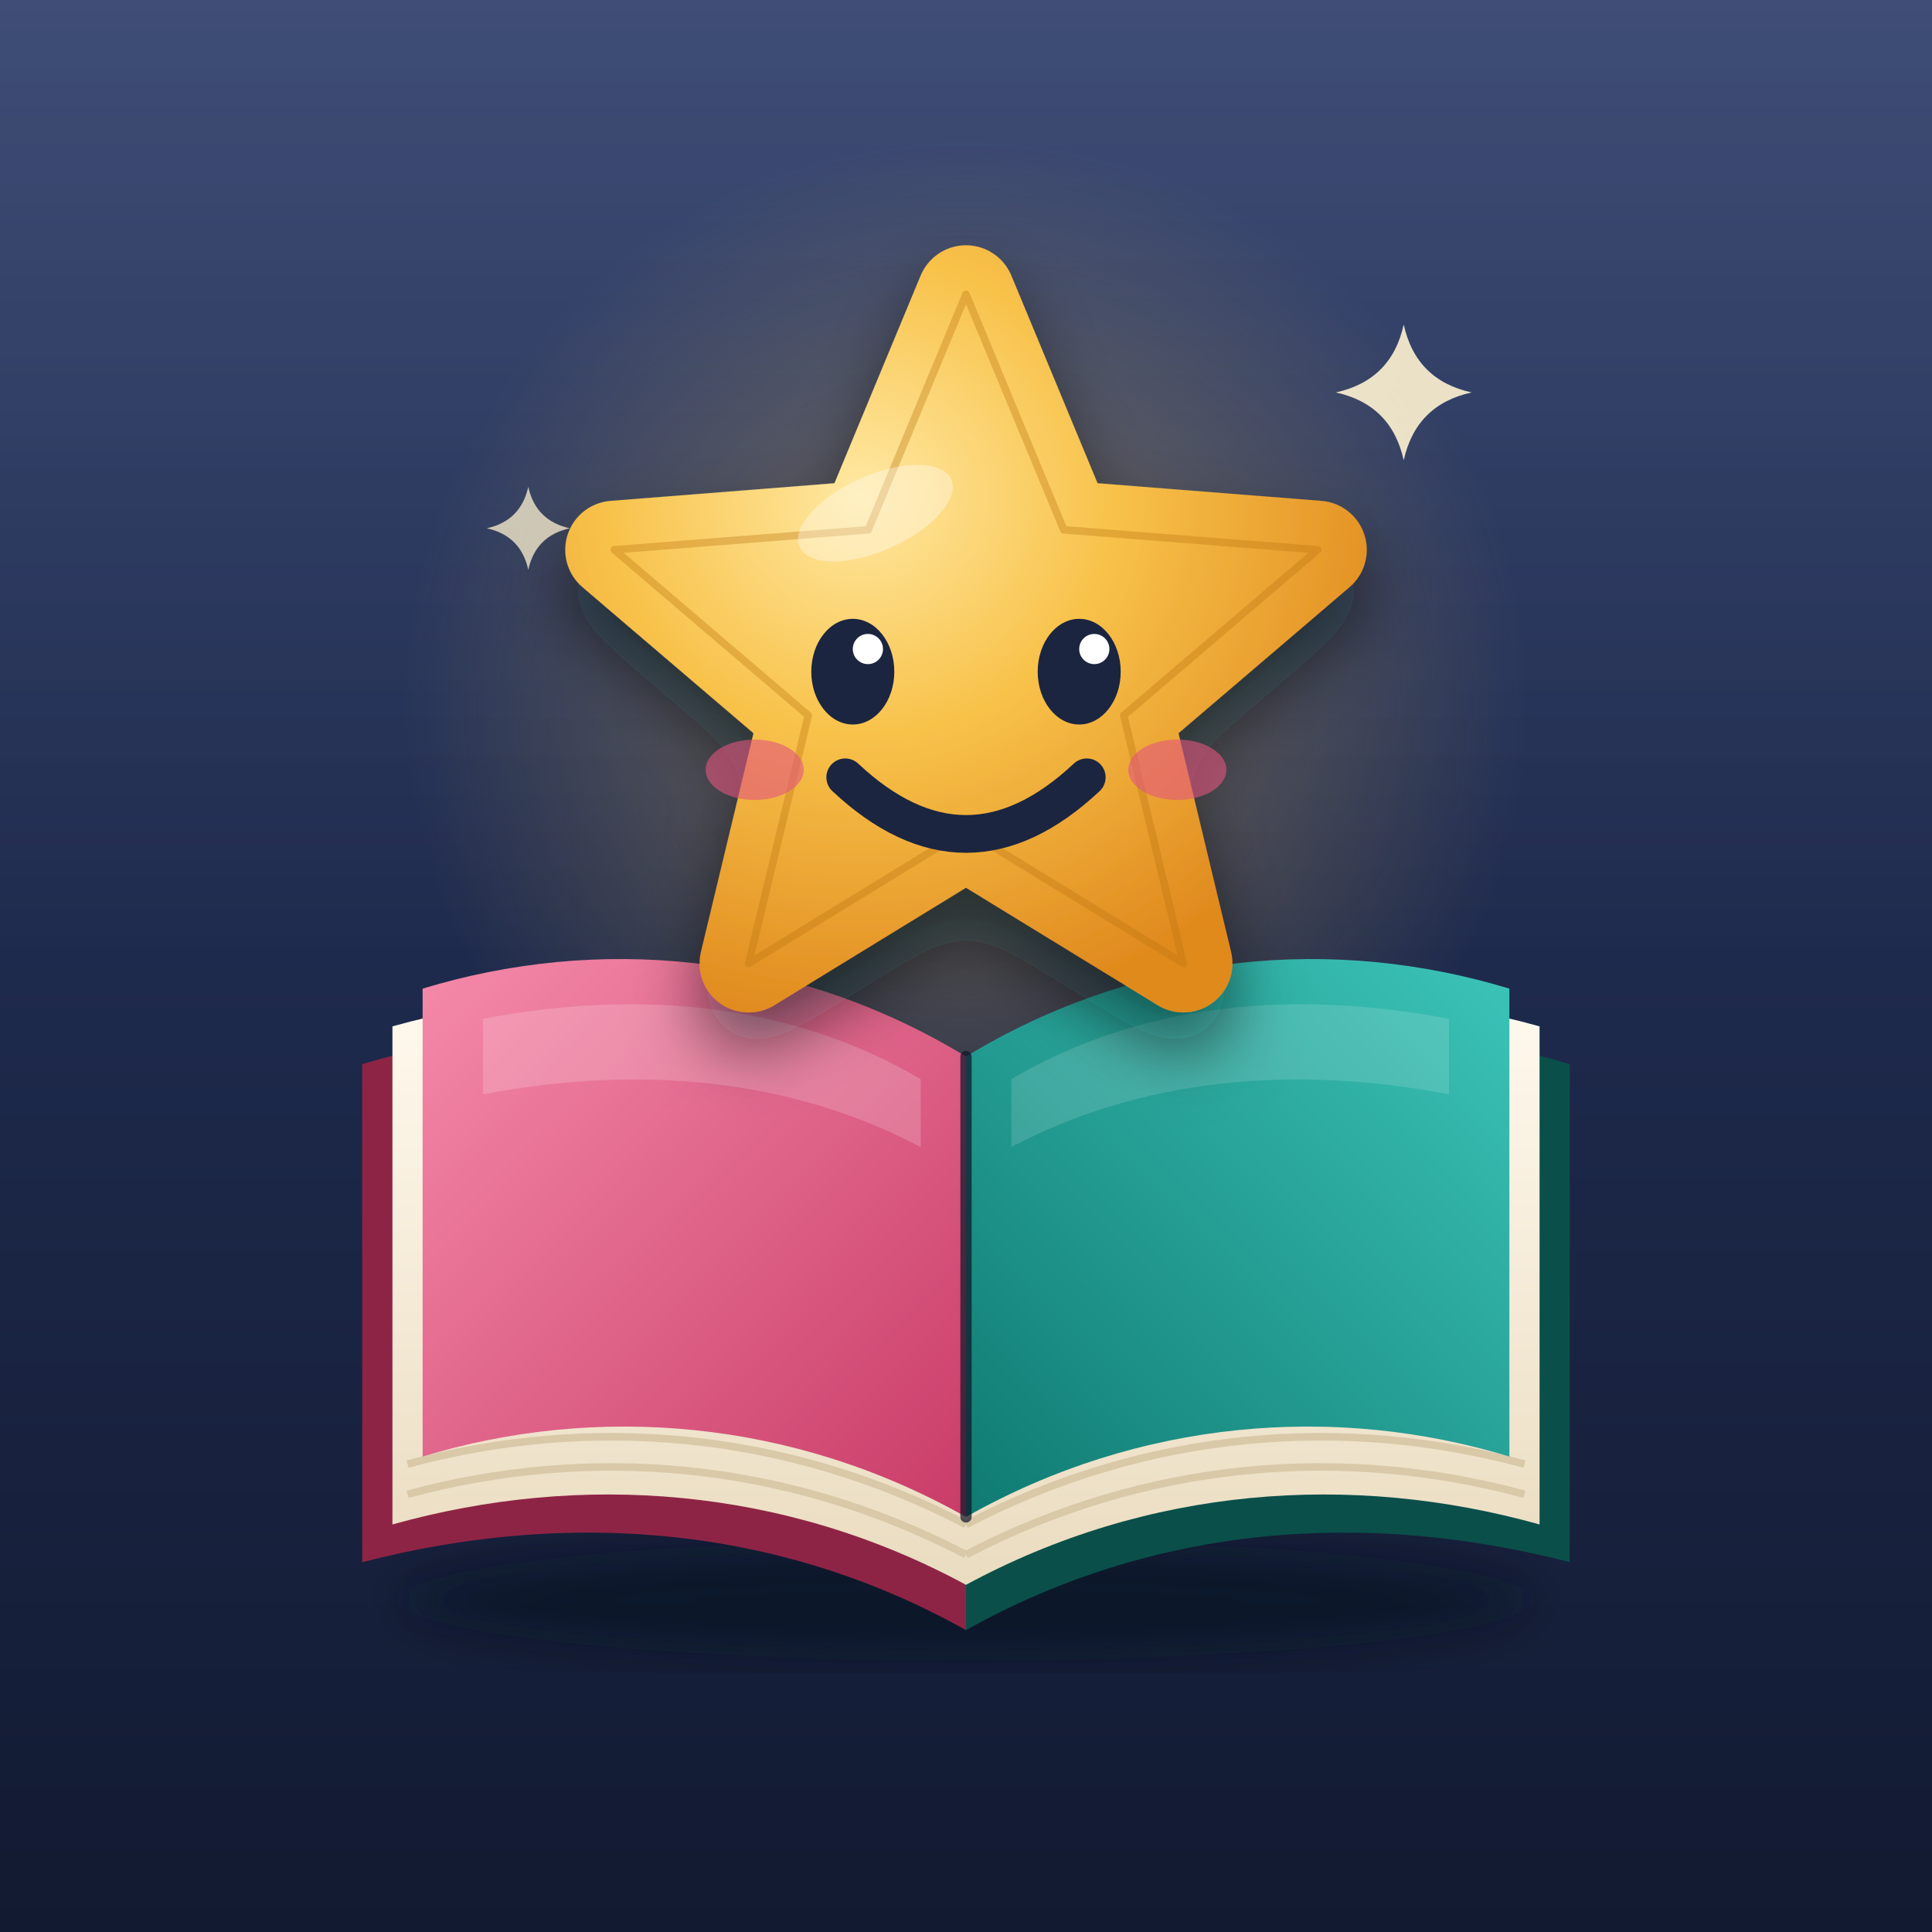
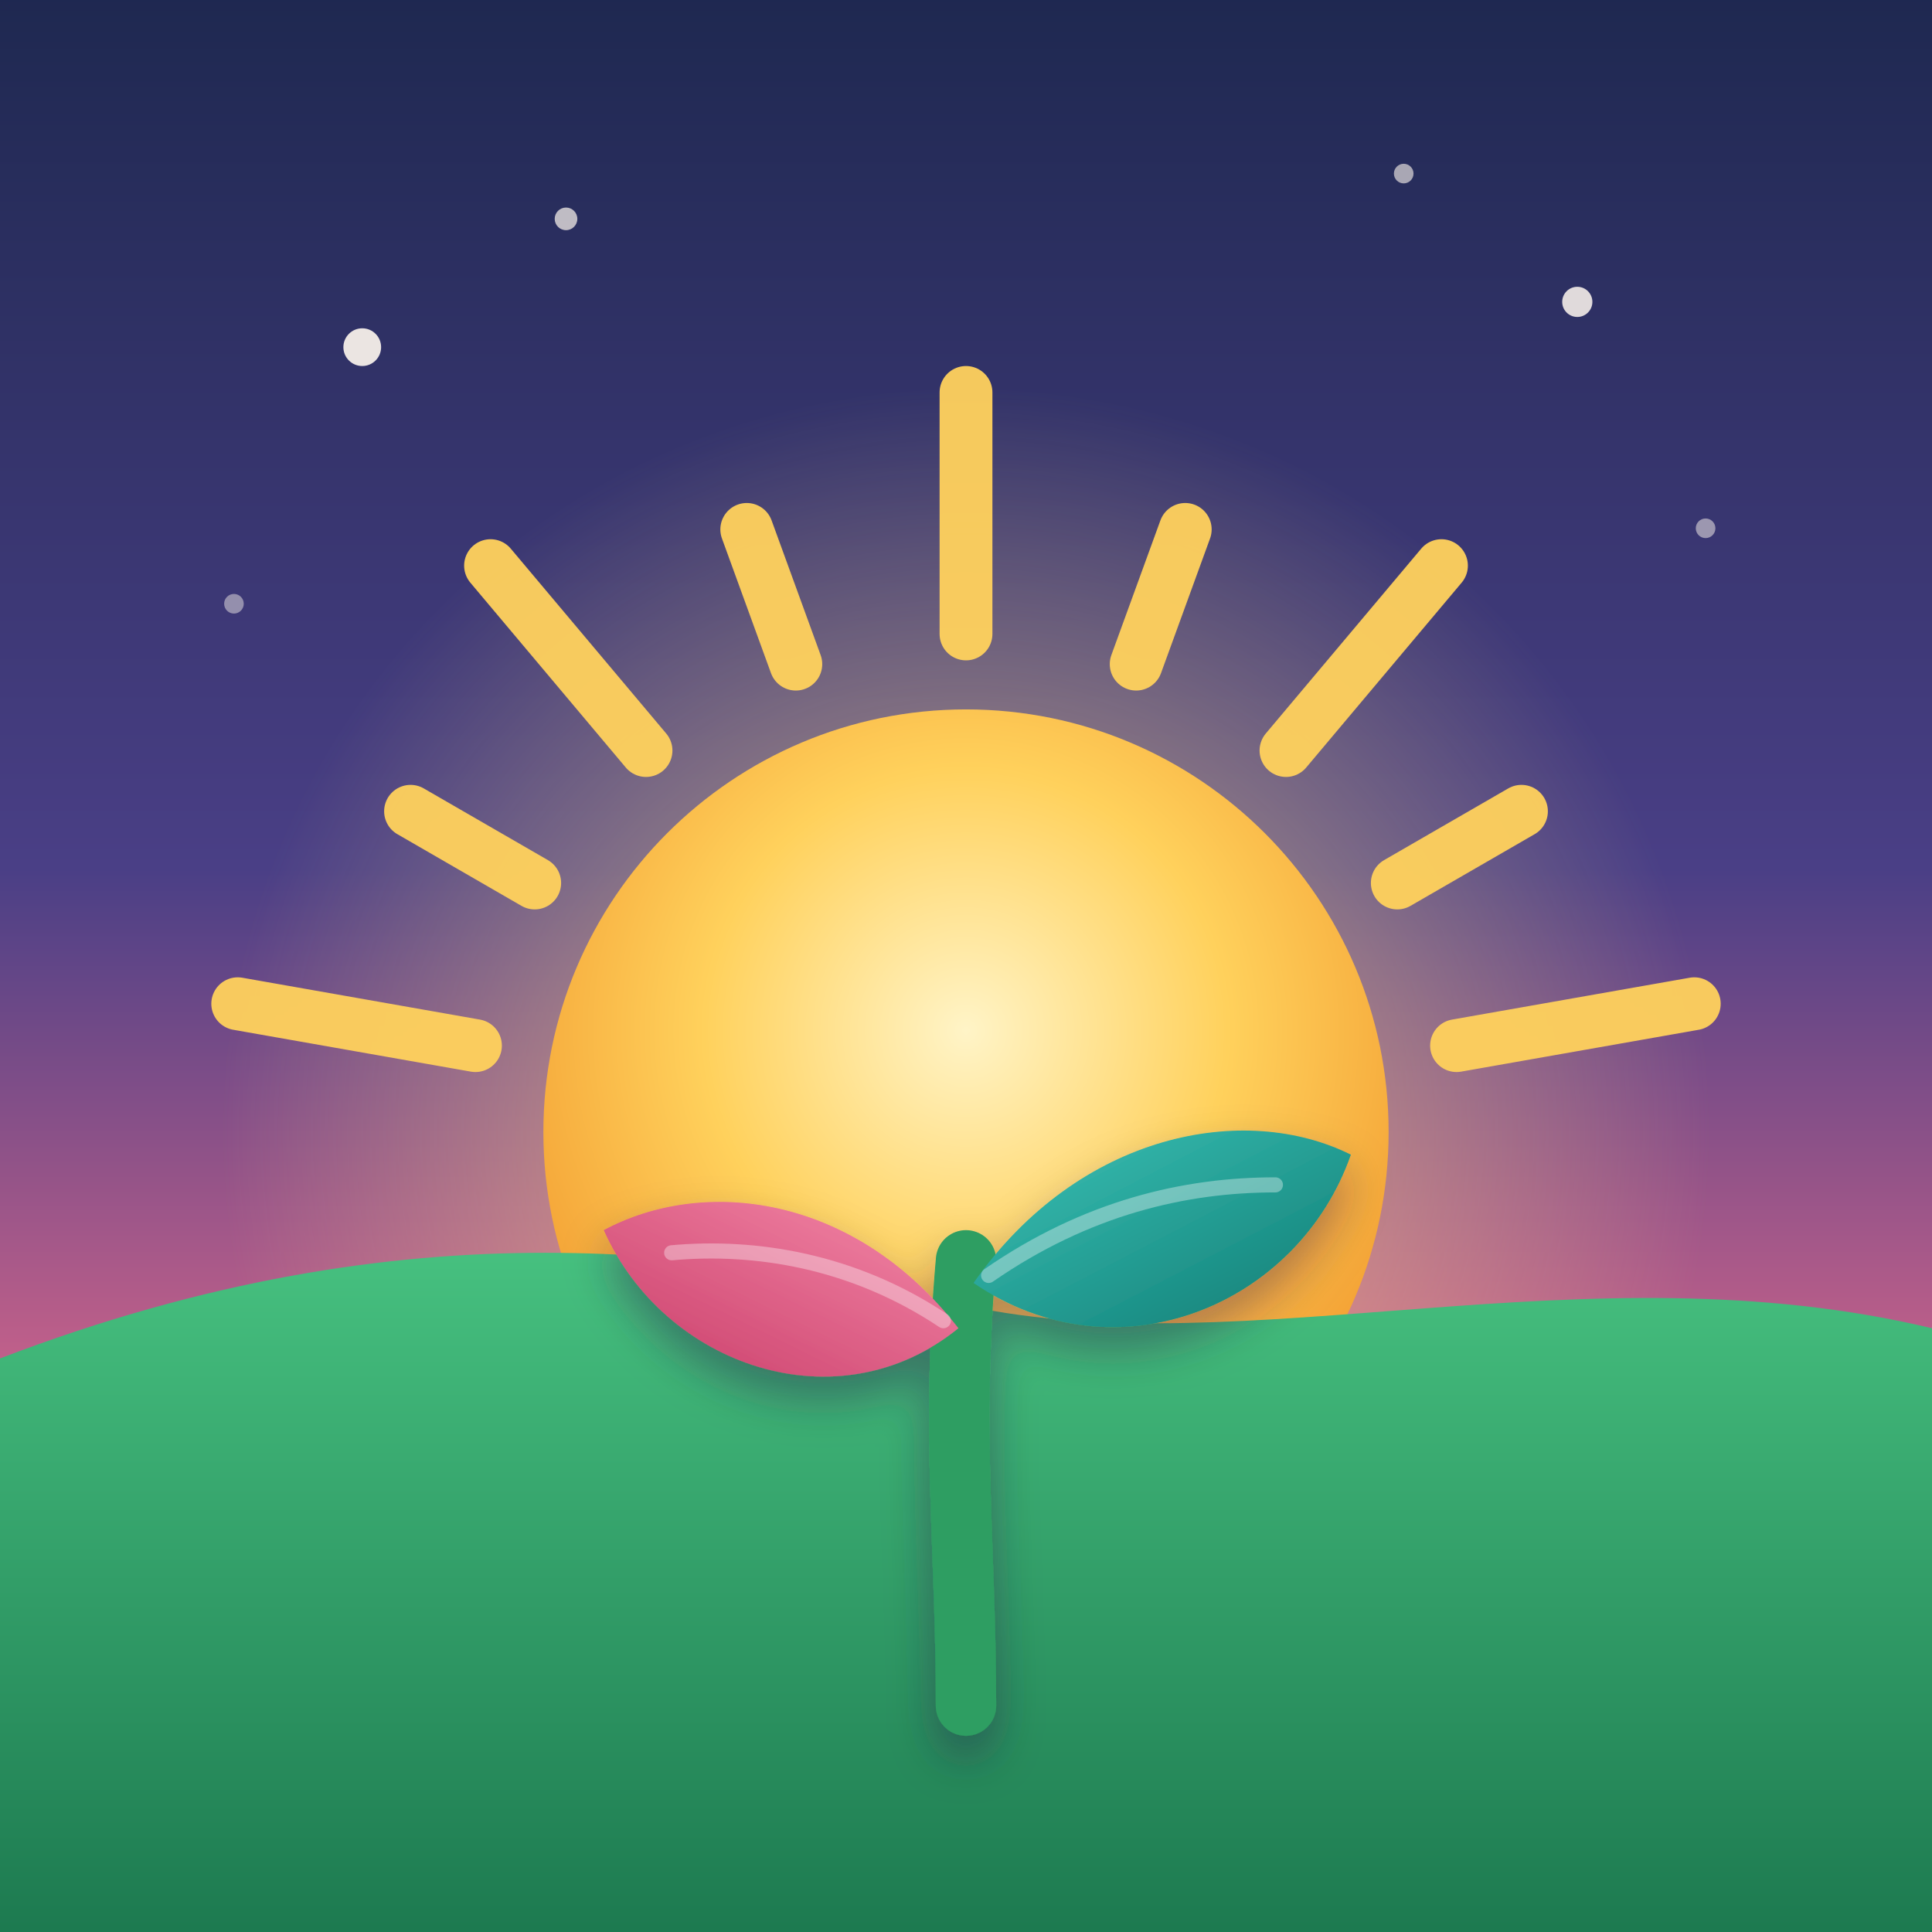
- <svg xmlns="http://www.w3.org/2000/svg" viewBox="0 0 512 512">
+ <svg xmlns="http://www.w3.org/2000/svg" viewBox="0 0 512 512" width="512" height="512">
  <defs>
-     <linearGradient id="bg" x1="0" y1="0" x2="0" y2="1">
-       <stop offset="0" stop-color="#2A3A68" />
-       <stop offset="1" stop-color="#121A31" />
+     <linearGradient id="sky" x1="0" y1="0" x2="0" y2="1">
+       <stop offset="0" stop-color="#1E2850" />
+       <stop offset=".45" stop-color="#4A3F86" />
+       <stop offset=".72" stop-color="#C9628A" />
+       <stop offset="1" stop-color="#FFB36B" />
    </linearGradient>
-     <radialGradient id="glow">
-       <stop offset="0" stop-color="#F7C65A" stop-opacity=".38" />
-       <stop offset="1" stop-color="#F7C65A" stop-opacity="0" />
+     <radialGradient id="sun" cx=".5" cy=".38" r=".62">
+       <stop offset="0" stop-color="#FFF4C7" />
+       <stop offset=".5" stop-color="#FFD15C" />
+       <stop offset="1" stop-color="#F29A2E" />
    </radialGradient>
-     <radialGradient id="gold" cx=".35" cy=".3" r=".8">
-       <stop offset="0" stop-color="#FFE9A3" />
-       <stop offset=".45" stop-color="#F8C24A" />
-       <stop offset="1" stop-color="#E08A1E" />
+     <radialGradient id="halo">
+       <stop offset="0" stop-color="#FFD98A" stop-opacity=".75" />
+       <stop offset="1" stop-color="#FFD98A" stop-opacity="0" />
    </radialGradient>
-     <linearGradient id="coral" x1="0" y1="0" x2="1" y2="1">
+     <linearGradient id="hill" x1="0" y1="0" x2="0" y2="1">
+       <stop offset="0" stop-color="#46C07F" />
+       <stop offset="1" stop-color="#1D7A50" />
+     </linearGradient>
+     <linearGradient id="coralLeaf" x1="1" y1="0" x2="0" y2="1">
      <stop offset="0" stop-color="#F58AAA" />
      <stop offset="1" stop-color="#C93C68" />
    </linearGradient>
-     <linearGradient id="teal" x1="1" y1="0" x2="0" y2="1">
+     <linearGradient id="tealLeaf" x1="0" y1="0" x2="1" y2="1">
      <stop offset="0" stop-color="#3CC4B8" />
      <stop offset="1" stop-color="#0F7A72" />
    </linearGradient>
-     <linearGradient id="paper" x1="0" y1="0" x2="0" y2="1">
-       <stop offset="0" stop-color="#FFF9EE" />
-       <stop offset="1" stop-color="#EADCC0" />
-     </linearGradient>
-     <linearGradient id="spine" x1="0" y1="0" x2="1" y2="0">
-       <stop offset="0" stop-color="#000" stop-opacity="0" />
-       <stop offset=".5" stop-color="#000" stop-opacity=".28" />
-       <stop offset="1" stop-color="#000" stop-opacity="0" />
-     </linearGradient>
-     <linearGradient id="sheen" x1="0" y1="0" x2="0" y2="1">
-       <stop offset="0" stop-color="#FFFFFF" stop-opacity=".10" />
-       <stop offset=".5" stop-color="#FFFFFF" stop-opacity="0" />
-     </linearGradient>
-     <filter id="drop" x="-30%" y="-30%" width="160%" height="170%">
-       <feDropShadow dx="0" dy="10" stdDeviation="9" flood-color="#060A16" flood-opacity=".55" />
-     </filter>
-     <filter id="blur">
-       <feGaussianBlur stdDeviation="6" />
+     <filter id="soft" x="-20%" y="-20%" width="140%" height="140%">
+       <feDropShadow dx="0" dy="6" stdDeviation="6" flood-color="#2A1240" flood-opacity=".35" />
    </filter>
  </defs>
-   <rect width="512" height="512" fill="url(#bg)" />
-   <rect width="512" height="512" fill="url(#sheen)" />
-   <circle cx="256" cy="186" r="150" fill="url(#glow)" />
-   <ellipse cx="256" cy="424" rx="150" ry="16" fill="#060A16" opacity=".45" filter="url(#blur)" />
-   <path d="M256 300 C206 270 150 266 96 282 L96 414 C150 400 206 404 256 432 Z" fill="#8E2445" />
-   <path d="M256 300 C306 270 362 266 416 282 L416 414 C362 400 306 404 256 432 Z" fill="#0A4F4A" />
-   <path d="M256 290 C208 262 154 258 104 272 L104 404 C154 390 208 394 256 420 Z" fill="url(#paper)" />
-   <path d="M256 290 C304 262 358 258 408 272 L408 404 C358 390 304 394 256 420 Z" fill="url(#paper)" />
-   <path d="M108 396 C156 383 208 387 256 412 M108 388 C156 375 208 379 256 404" stroke="#D9C9A8" stroke-width="2" fill="none" />
-   <path d="M404 396 C356 383 304 387 256 412 M404 388 C356 375 304 379 256 404" stroke="#D9C9A8" stroke-width="2" fill="none" />
-   <path d="M256 280 C210 252 158 248 112 262 L112 386 C158 372 210 376 256 402 Z" fill="url(#coral)" />
-   <path d="M256 280 C302 252 354 248 400 262 L400 386 C354 372 302 376 256 402 Z" fill="url(#teal)" />
-   <path d="M244 286 C210 266 170 262 128 270 L128 290 C170 282 210 286 244 304 Z" fill="#FFFFFF" opacity=".18" />
-   <path d="M268 286 C302 266 342 262 384 270 L384 290 C342 282 302 286 268 304 Z" fill="#FFFFFF" opacity=".14" />
-   <path d="M256 280 L256 402" stroke="url(#spine)" stroke-width="22" />
-   <path d="M256 280 L256 402" stroke="#0E1426" stroke-width="3" stroke-linecap="round" opacity=".7" />
-   <g filter="url(#drop)">
-     <polygon points="256.0,78.0 281.9,140.4 349.2,145.7 297.8,189.6 313.6,255.3 256.0,220.0 198.4,255.3 214.2,189.6 162.8,145.7 230.1,140.4" fill="url(#gold)" stroke="url(#gold)" stroke-width="26" stroke-linejoin="round" />
+   <rect width="512" height="512" fill="url(#sky)" />
+   <g fill="#FFF8F0">
+     <circle cx="96" cy="92" r="5" opacity=".9" />
+     <circle cx="150" cy="58" r="3" opacity=".7" />
+     <circle cx="418" cy="80" r="4" opacity=".85" />
+     <circle cx="372" cy="46" r="2.6" opacity=".6" />
+     <circle cx="452" cy="140" r="2.6" opacity=".5" />
+     <circle cx="62" cy="160" r="2.6" opacity=".45" />
  </g>
-   <polygon points="256.0,78.0 281.9,140.4 349.2,145.7 297.8,189.6 313.6,255.3 256.0,220.0 198.4,255.3 214.2,189.6 162.8,145.7 230.1,140.4" fill="none" stroke="#B9740F" stroke-width="2" stroke-linejoin="round" opacity=".35" transform="translate(0 0)" />
-   <ellipse cx="232" cy="136" rx="22" ry="10" fill="#FFFFFF" opacity=".35" transform="rotate(-24 232 136)" />
-   <ellipse cx="226" cy="178" rx="11" ry="14" fill="#1B2540" />
-   <ellipse cx="286" cy="178" rx="11" ry="14" fill="#1B2540" />
-   <circle cx="230" cy="172" r="4" fill="#FFFFFF" />
-   <circle cx="290" cy="172" r="4" fill="#FFFFFF" />
-   <path d="M224 206 Q256 236 288 206" fill="none" stroke="#1B2540" stroke-width="10" stroke-linecap="round" />
-   <ellipse cx="200" cy="204" rx="13" ry="8" fill="#E2557E" opacity=".6" />
-   <ellipse cx="312" cy="204" rx="13" ry="8" fill="#E2557E" opacity=".6" />
-   <path d="M372 86 Q375.24 100.76 390 104 Q375.24 107.24 372 122 Q368.76 107.24 354 104 Q368.76 100.76 372 86Z" fill="#FFF3D1" opacity=".9" />
-   <path d="M140 129 Q141.98 138.02 151 140 Q141.98 141.98 140 151 Q138.02 141.98 129 140 Q138.02 138.02 140 129Z" fill="#FFF3D1" opacity=".75" />
+   <circle cx="256" cy="300" r="200" fill="url(#halo)" />
+   <g stroke="#FFD15C" stroke-width="14" stroke-linecap="round" opacity=".95">
+     <line x1="126.0" y1="277.1" x2="63.0" y2="266.0" />
+     <line x1="141.7" y1="234.0" x2="108.8" y2="215.0" />
+     <line x1="171.2" y1="198.9" x2="130.0" y2="149.9" />
+     <line x1="210.9" y1="176.0" x2="197.9" y2="140.3" />
+     <line x1="256.0" y1="168.0" x2="256.0" y2="104.0" />
+     <line x1="301.1" y1="176.0" x2="314.1" y2="140.3" />
+     <line x1="340.8" y1="198.9" x2="382.0" y2="149.9" />
+     <line x1="370.3" y1="234.0" x2="403.2" y2="215.0" />
+     <line x1="386.0" y1="277.1" x2="449.0" y2="266.0" />
+   </g>
+   <circle cx="256" cy="300" r="112" fill="url(#sun)" />
+   <path d="M0 360 C110 318 190 332 256 346 C330 362 420 330 512 352 L512 512 L0 512 Z" fill="url(#hill)" />
+   <g filter="url(#soft)">
+     <path d="M256 452 C256 410 252 380 256 334" stroke="#2E9E62" stroke-width="16" stroke-linecap="round" fill="none" />
+     <path d="M254 352 C226 316 186 312 160 326 C176 362 222 378 254 352 Z" fill="url(#coralLeaf)" />
+     <path d="M258 340 C286 300 330 292 358 306 C344 346 296 366 258 340 Z" fill="url(#tealLeaf)" />
+     <path d="M250 350 C226 334 200 330 178 332" stroke="#FFFFFF" stroke-opacity=".35" stroke-width="4" stroke-linecap="round" fill="none" />
+     <path d="M262 338 C288 320 314 314 338 314" stroke="#FFFFFF" stroke-opacity=".35" stroke-width="4" stroke-linecap="round" fill="none" />
+   </g>
</svg>
